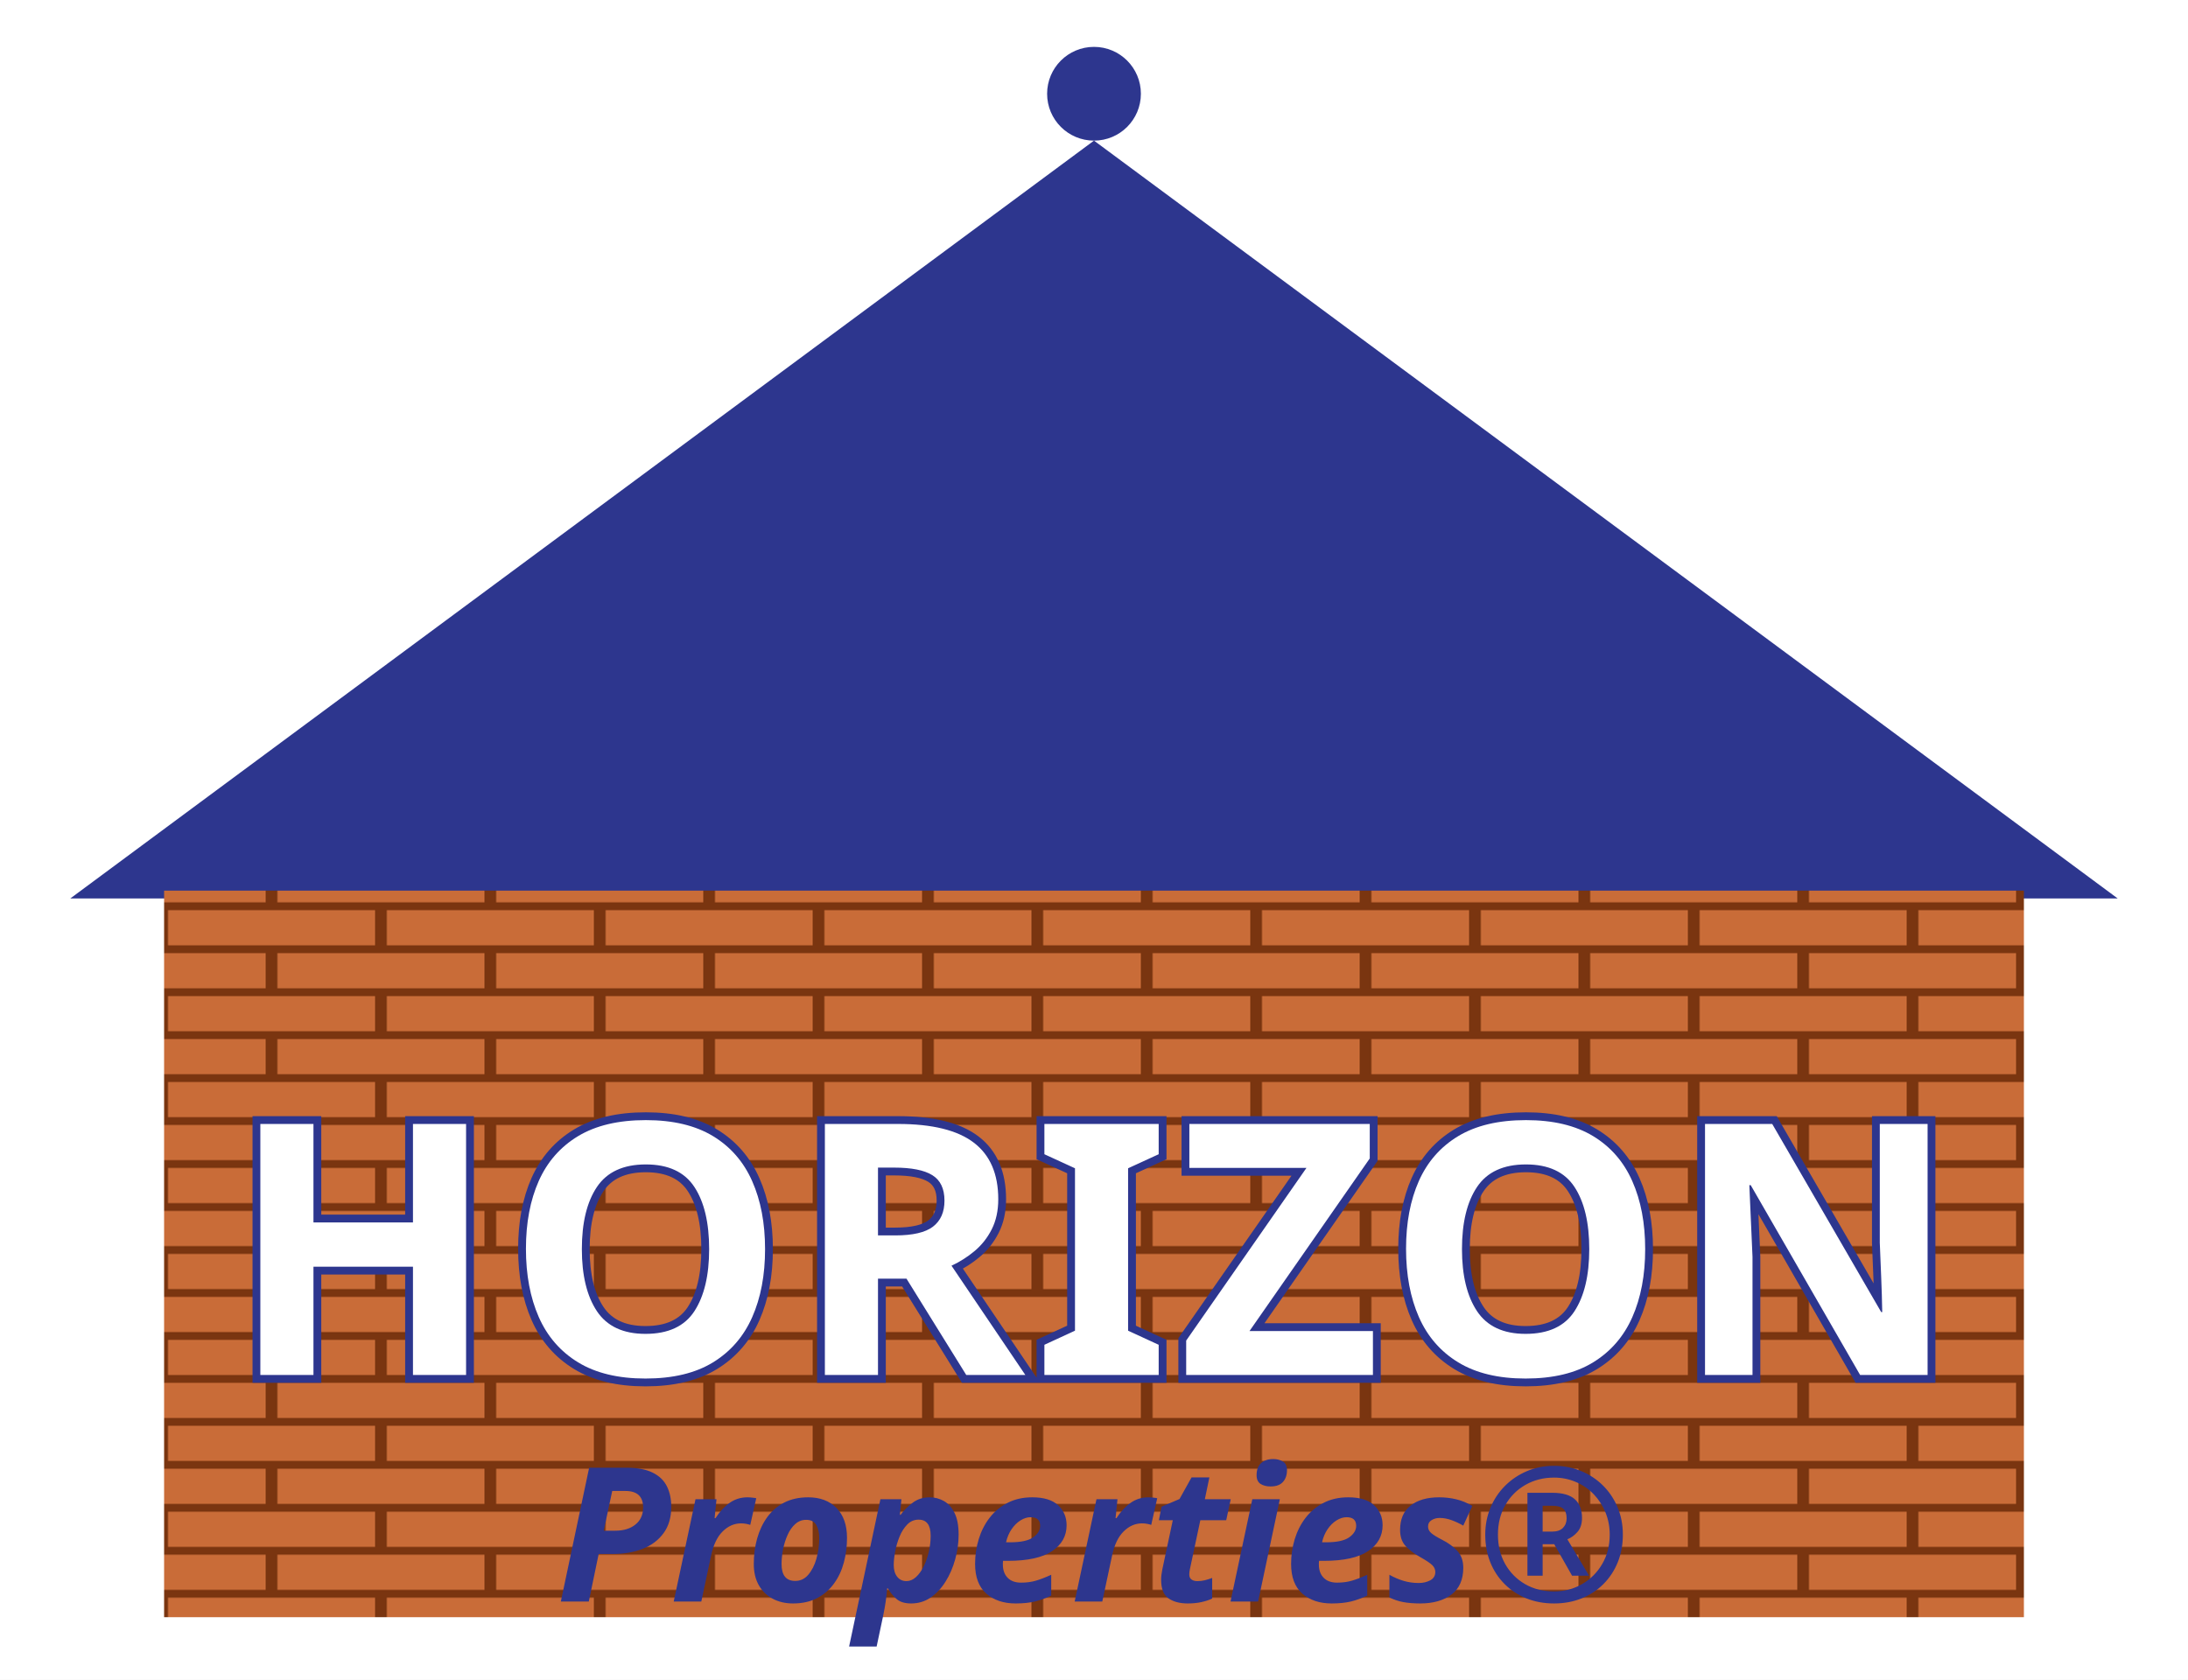
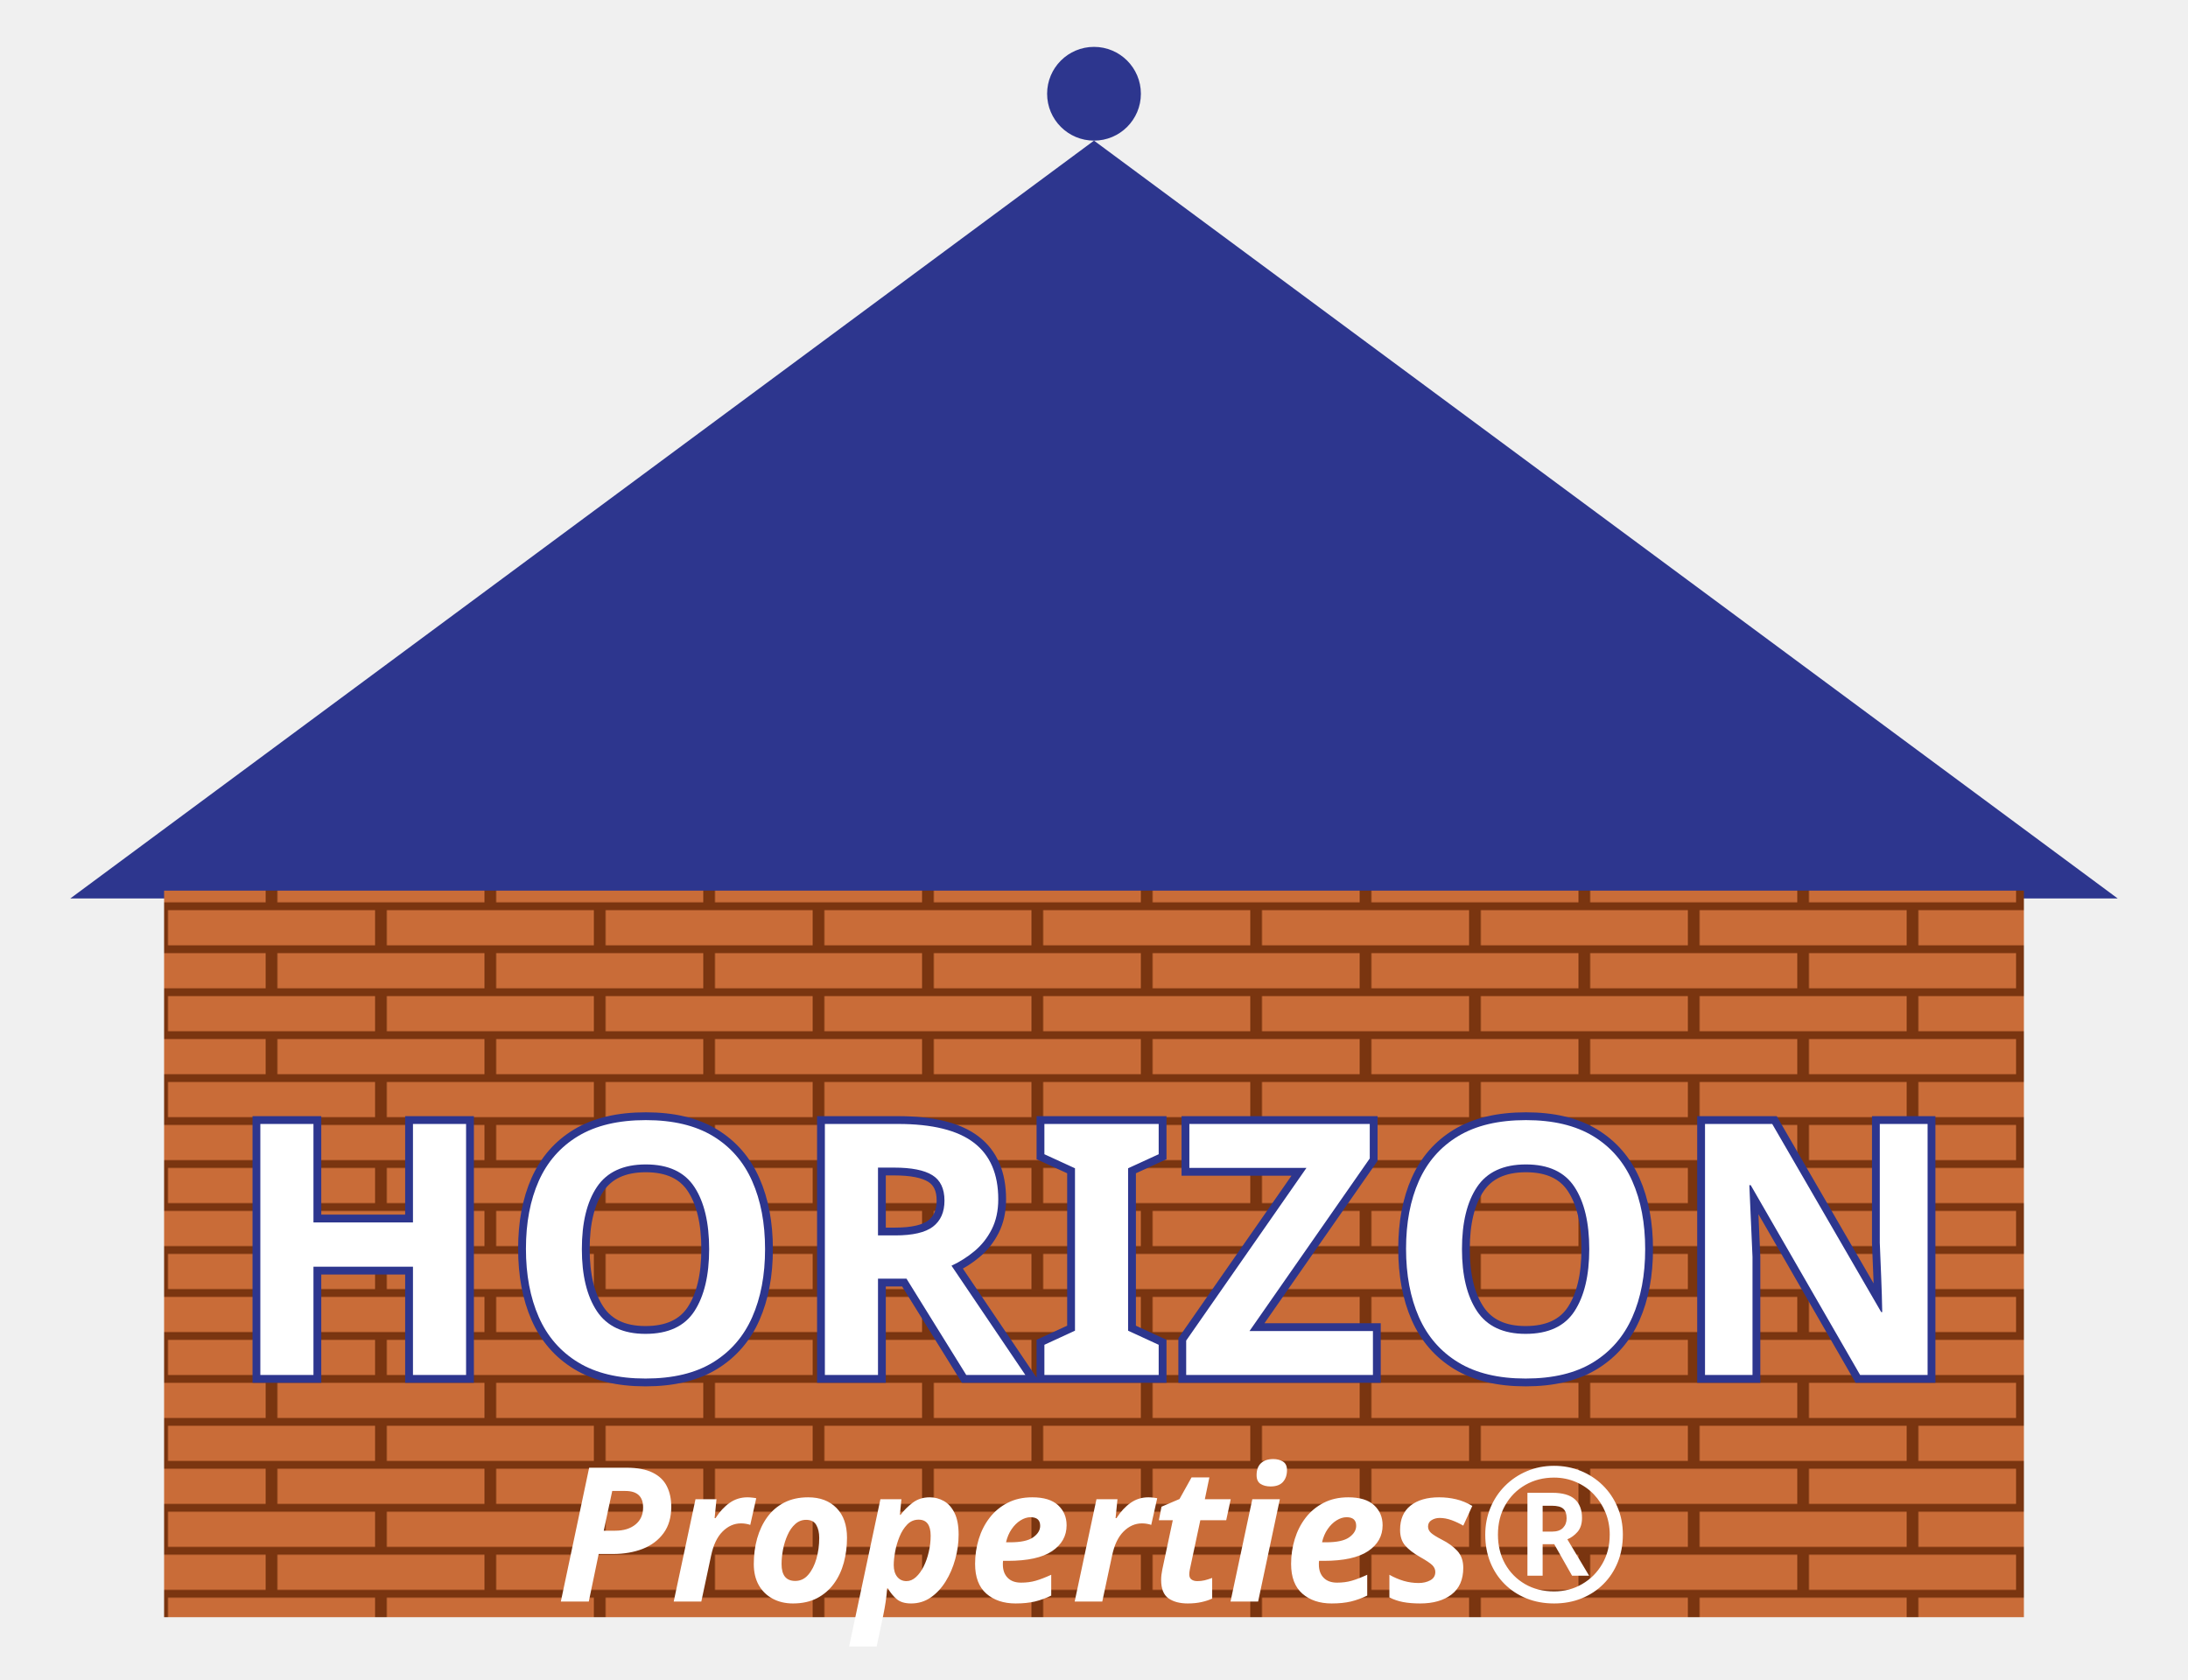
<svg xmlns="http://www.w3.org/2000/svg" viewBox="0 0 560 430">
  <defs>
    <pattern id="brick" x="42" y="232" width="56" height="22" patternUnits="userSpaceOnUse">
      <rect width="56" height="22" fill="#7A3510" />
      <rect x="1" y="1" width="53" height="9" fill="#C96C38" />
      <rect x="29" y="12" width="53" height="9" fill="#C96C38" />
      <rect x="-27" y="12" width="53" height="9" fill="#C96C38" />
    </pattern>
  </defs>
-   <rect width="560" height="430" fill="#ffffff" />
  <circle cx="280" cy="24" r="12" fill="#2D368E" />
  <polygon points="280,36 18,230 542,230" fill="#2D368E" />
  <rect x="42" y="228" width="476" height="186" fill="url(#brick)" />
  <text x="280" y="352" font-family="'Myriad Pro', Myriad, 'Gill Sans', Calibri, sans-serif" font-weight="bold" font-size="90" letter-spacing="2" text-anchor="middle" fill="#ffffff" stroke="#2D368E" stroke-width="4" paint-order="stroke fill">HORIZON</text>
-   <text x="280" y="410" font-family="'Myriad Pro', Myriad, 'Gill Sans', Calibri, sans-serif" font-style="italic" font-weight="bold" font-size="48" text-anchor="middle" fill="#2D368E">Properties®</text>
+   <text x="280" y="410" font-family="'Myriad Pro', Myriad, 'Gill Sans', Calibri, sans-serif" font-style="italic" font-weight="bold" font-size="48" text-anchor="middle" fill="#ffffff">Properties®</text>
</svg>
